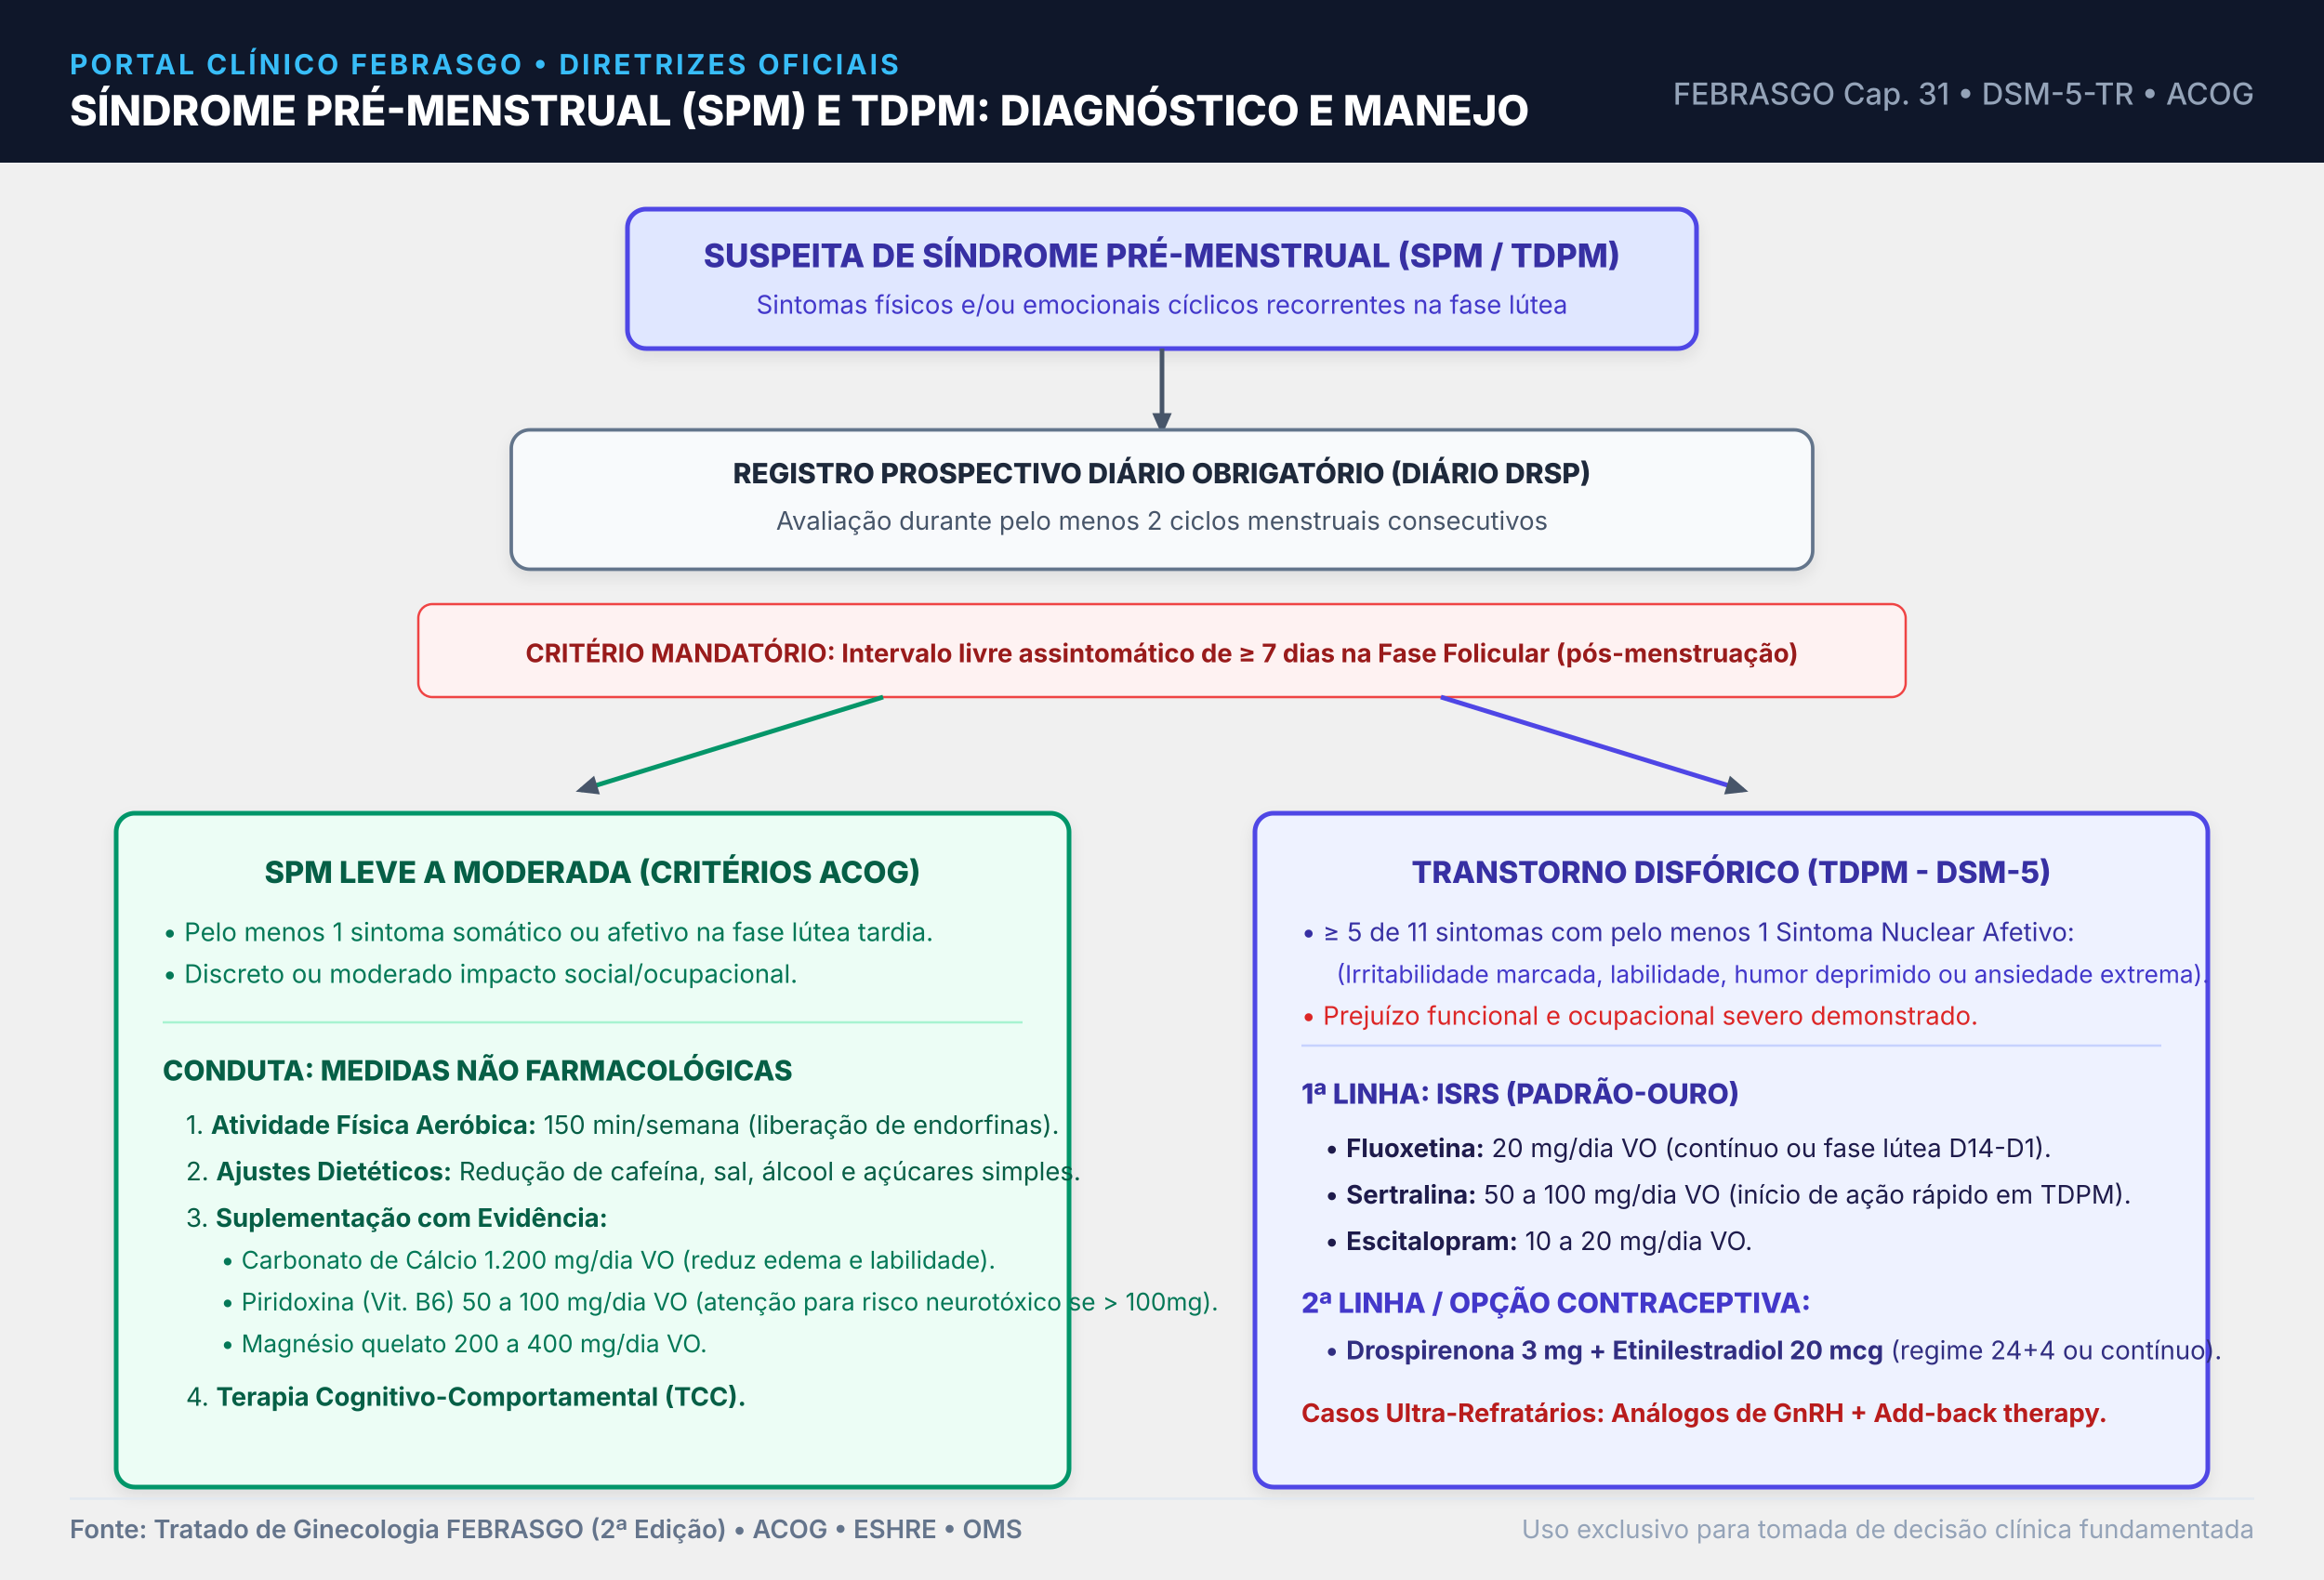
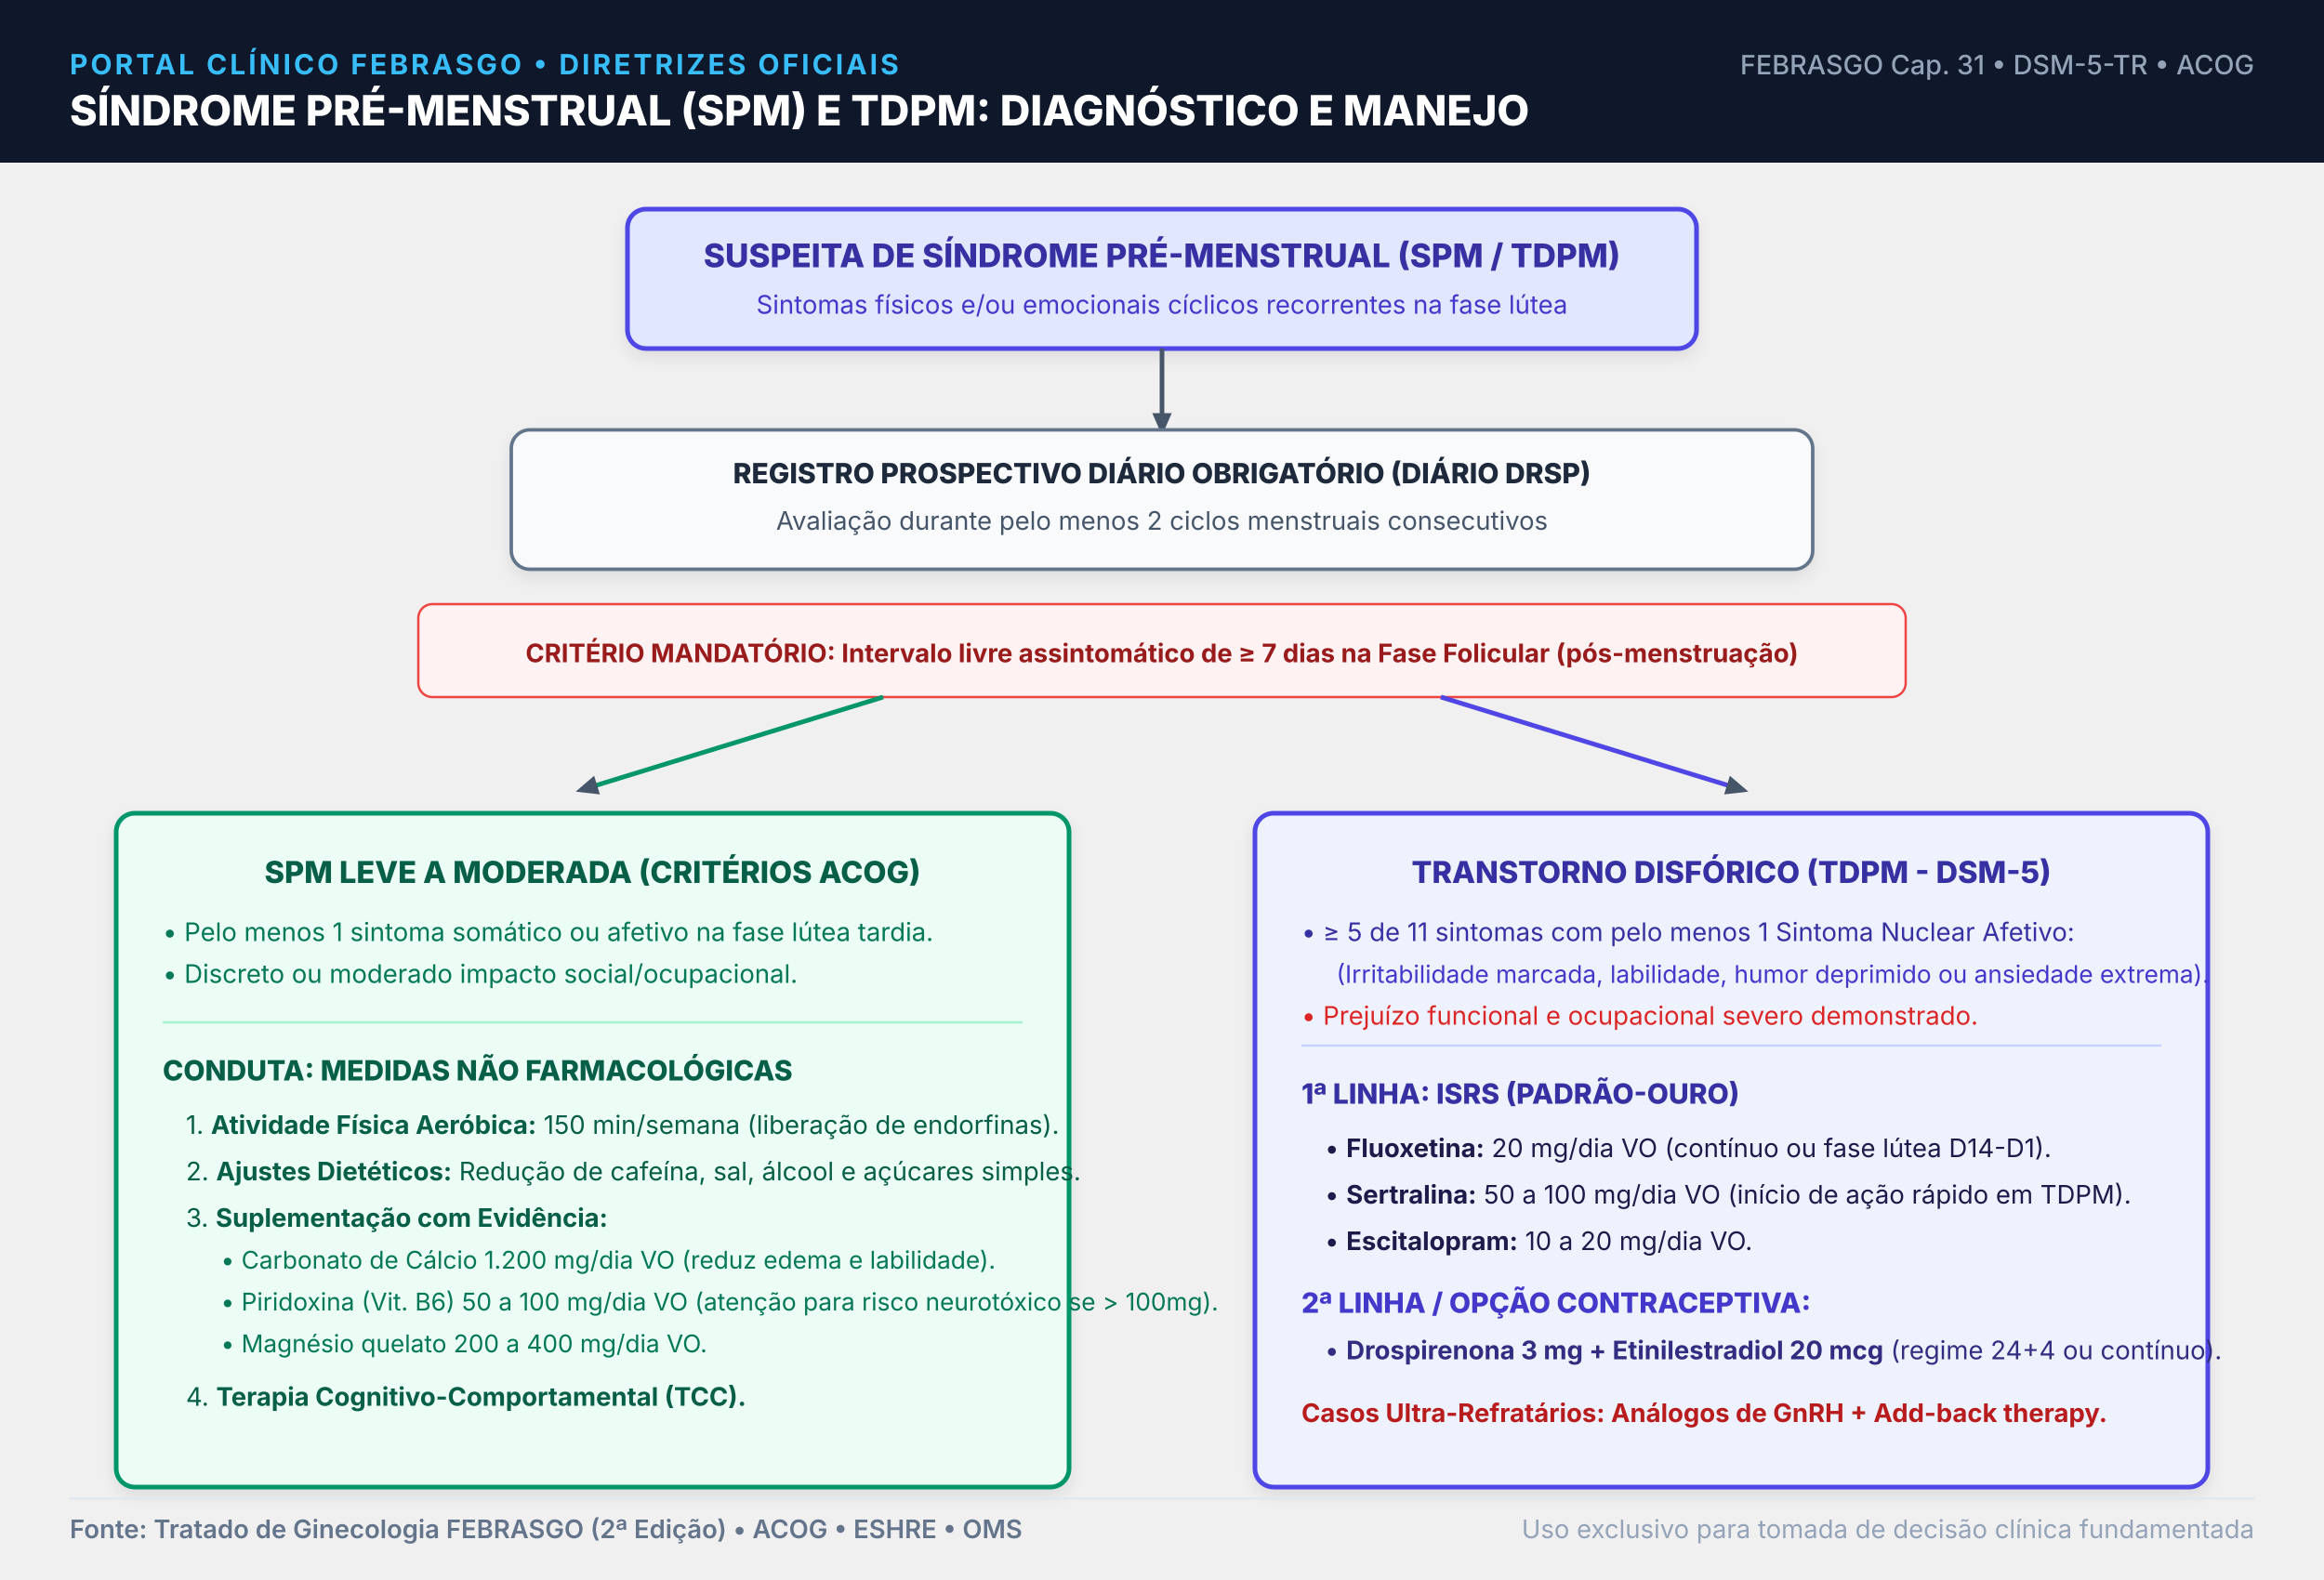
<svg xmlns="http://www.w3.org/2000/svg" viewBox="0 0 1000 680" width="100%" height="100%" class="flowchart" style="background:#ffffff; font-family:Inter, system-ui, -apple-system, sans-serif;">
  <defs>
    <marker id="arrow" viewBox="0 0 10 10" refX="6" refY="5" markerWidth="6" markerHeight="6" orient="auto-start-reverse">
      <path d="M 0 1.5 L 8 5 L 0 8.5 z" fill="#475569" />
    </marker>
    <filter id="shadow" x="-5%" y="-5%" width="110%" height="115%" filterUnits="userSpaceOnUse">
      <feDropShadow dx="0" dy="3" stdDeviation="3" flood-opacity="0.08" />
    </filter>
  </defs>
  <rect x="0" y="0" width="1000" height="70" fill="#0f172a" />
  <text x="30" y="32" fill="#38bdf8" font-size="12" font-weight="700" letter-spacing="0.1em">PORTAL CLÍNICO FEBRASGO • DIRETRIZES OFICIAIS</text>
  <text x="30" y="54" fill="#ffffff" font-size="18" font-weight="800">SÍNDROME PRÉ-MENSTRUAL (SPM) E TDPM: DIAGNÓSTICO E MANEJO</text>
-   <text x="970" y="45" fill="#94a3b8" font-size="13" font-weight="500" text-anchor="end">FEBRASGO Cap. 31 • DSM-5-TR • ACOG</text>
+   <text x="970" y="32" fill="#94a3b8" font-size="11.5" font-weight="500" text-anchor="end">FEBRASGO Cap. 31 • DSM-5-TR • ACOG</text>
  <rect x="270" y="90" width="460" height="60" rx="8" fill="#e0e7ff" stroke="#4f46e5" stroke-width="2" filter="url(#shadow)" />
  <text x="500" y="115" font-size="14" font-weight="800" fill="#3730a3" text-anchor="middle">SUSPEITA DE SÍNDROME PRÉ-MENSTRUAL (SPM / TDPM)</text>
  <text x="500" y="135" font-size="11" fill="#4338ca" text-anchor="middle">Sintomas físicos e/ou emocionais cíclicos recorrentes na fase lútea</text>
  <line x1="500" y1="150" x2="500" y2="185" stroke="#475569" stroke-width="2" marker-end="url(#arrow)" />
  <rect x="220" y="185" width="560" height="60" rx="8" fill="#f8fafc" stroke="#64748b" stroke-width="1.5" filter="url(#shadow)" />
  <text x="500" y="208" font-size="12" font-weight="800" fill="#1e293b" text-anchor="middle">REGISTRO PROSPECTIVO DIÁRIO OBRIGATÓRIO (DIÁRIO DRSP)</text>
  <text x="500" y="228" font-size="11" fill="#475569" text-anchor="middle">Avaliação durante pelo menos 2 ciclos menstruais consecutivos</text>
  <rect x="180" y="260" width="640" height="40" rx="6" fill="#fef2f2" stroke="#ef4444" stroke-width="1" />
  <text x="500" y="285" font-size="11" font-weight="700" fill="#991b1b" text-anchor="middle">CRITÉRIO MANDATÓRIO: Intervalo livre assintomático de ≥ 7 dias na Fase Folicular (pós-menstruação)</text>
  <path d="M 380 300 L 250 340" stroke="#059669" stroke-width="2" marker-end="url(#arrow)" />
  <path d="M 620 300 L 750 340" stroke="#4f46e5" stroke-width="2" marker-end="url(#arrow)" />
  <rect x="50" y="350" width="410" height="290" rx="8" fill="#ecfdf5" stroke="#059669" stroke-width="2" filter="url(#shadow)" />
  <text x="255" y="380" font-size="13" font-weight="800" fill="#065f46" text-anchor="middle">SPM LEVE A MODERADA (CRITÉRIOS ACOG)</text>
  <text x="70" y="405" font-size="11" fill="#047857">• Pelo menos 1 sintoma somático ou afetivo na fase lútea tardia.</text>
  <text x="70" y="423" font-size="11" fill="#047857">• Discreto ou moderado impacto social/ocupacional.</text>
  <line x1="70" y1="440" x2="440" y2="440" stroke="#a7f3d0" stroke-width="1" />
  <text x="70" y="465" font-size="12" font-weight="800" fill="#065f46">CONDUTA: MEDIDAS NÃO FARMACOLÓGICAS</text>
  <text x="80" y="488" font-size="11" fill="#065f46">1. <tspan font-weight="bold">Atividade Física Aeróbica:</tspan> 150 min/semana (liberação de endorfinas).</text>
  <text x="80" y="508" font-size="11" fill="#065f46">2. <tspan font-weight="bold">Ajustes Dietéticos:</tspan> Redução de cafeína, sal, álcool e açúcares simples.</text>
  <text x="80" y="528" font-size="11" fill="#065f46">3. <tspan font-weight="bold">Suplementação com Evidência:</tspan>
  </text>
  <text x="95" y="546" font-size="10.5" fill="#047857">• Carbonato de Cálcio 1.200 mg/dia VO (reduz edema e labilidade).</text>
  <text x="95" y="564" font-size="10.5" fill="#047857">• Piridoxina (Vit. B6) 50 a 100 mg/dia VO (atenção para risco neurotóxico se &gt; 100mg).</text>
  <text x="95" y="582" font-size="10.5" fill="#047857">• Magnésio quelato 200 a 400 mg/dia VO.</text>
  <text x="80" y="605" font-size="11" fill="#065f46">4. <tspan font-weight="bold">Terapia Cognitivo-Comportamental (TCC).</tspan>
  </text>
  <rect x="540" y="350" width="410" height="290" rx="8" fill="#eef2ff" stroke="#4f46e5" stroke-width="2" filter="url(#shadow)" />
  <text x="745" y="380" font-size="13" font-weight="800" fill="#3730a3" text-anchor="middle">TRANSTORNO DISFÓRICO (TDPM - DSM-5)</text>
  <text x="560" y="405" font-size="11" fill="#3730a3">• ≥ 5 de 11 sintomas com pelo menos 1 Sintoma Nuclear Afetivo:</text>
  <text x="575" y="423" font-size="10.5" fill="#4338ca">(Irritabilidade marcada, labilidade, humor deprimido ou ansiedade extrema).</text>
  <text x="560" y="441" font-size="11" fill="#dc2626">• Prejuízo funcional e ocupacional severo demonstrado.</text>
  <line x1="560" y1="450" x2="930" y2="450" stroke="#c7d2fe" stroke-width="1" />
  <text x="560" y="475" font-size="12" font-weight="800" fill="#3730a3">1ª LINHA: ISRS (PADRÃO-OURO)</text>
  <text x="570" y="498" font-size="11" fill="#1e1b4b">• <tspan font-weight="bold">Fluoxetina:</tspan> 20 mg/dia VO (contínuo ou fase lútea D14-D1).</text>
  <text x="570" y="518" font-size="11" fill="#1e1b4b">• <tspan font-weight="bold">Sertralina:</tspan> 50 a 100 mg/dia VO (início de ação rápido em TDPM).</text>
  <text x="570" y="538" font-size="11" fill="#1e1b4b">• <tspan font-weight="bold">Escitalopram:</tspan> 10 a 20 mg/dia VO.</text>
  <text x="560" y="565" font-size="12" font-weight="800" fill="#4338ca">2ª LINHA / OPÇÃO CONTRACEPTIVA:</text>
  <text x="570" y="585" font-size="11" fill="#312e81">• <tspan font-weight="bold">Drospirenona 3 mg + Etinilestradiol 20 mcg</tspan> (regime 24+4 ou contínuo).</text>
  <text x="560" y="612" font-size="11" font-weight="700" fill="#b91c1c">Casos Ultra-Refratários: Análogos de GnRH + Add-back therapy.</text>
  <line x1="30" y1="645" x2="970" y2="645" stroke="#e2e8f0" stroke-width="1" />
  <text x="30" y="662" fill="#64748b" font-size="11" font-weight="600">Fonte: Tratado de Ginecologia FEBRASGO (2ª Edição) • ACOG • ESHRE • OMS</text>
  <text x="970" y="662" fill="#94a3b8" font-size="11" text-anchor="end">Uso exclusivo para tomada de decisão clínica fundamentada</text>
</svg>
